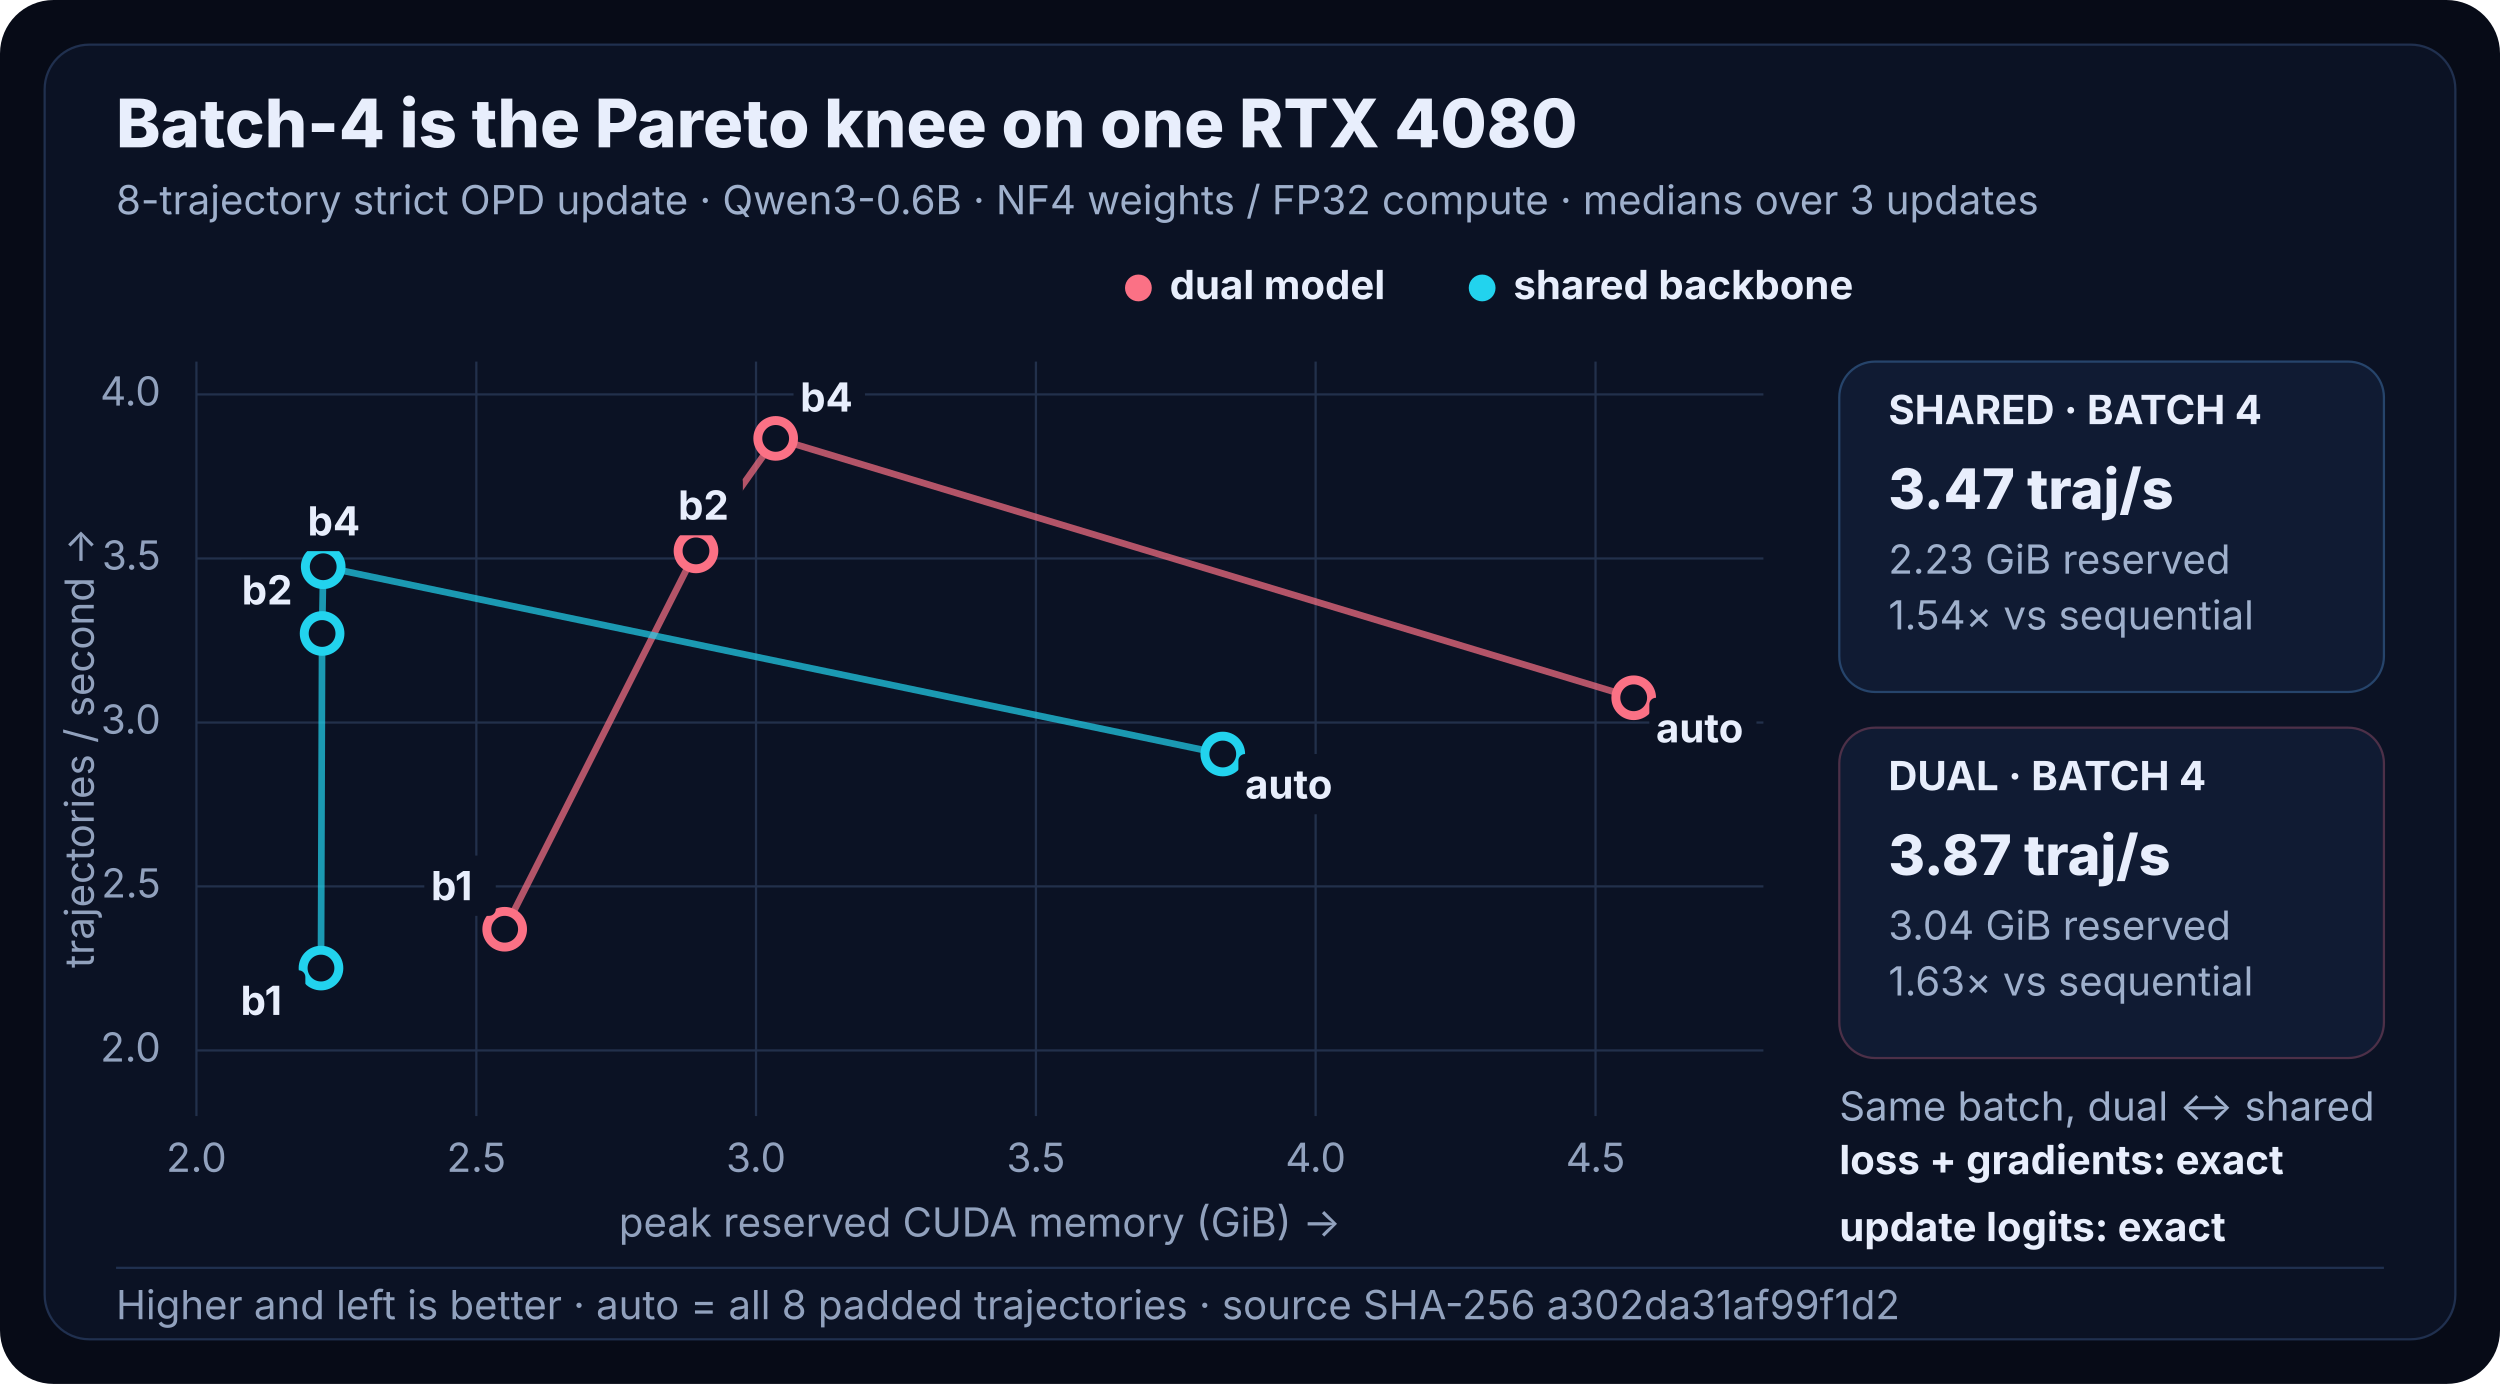
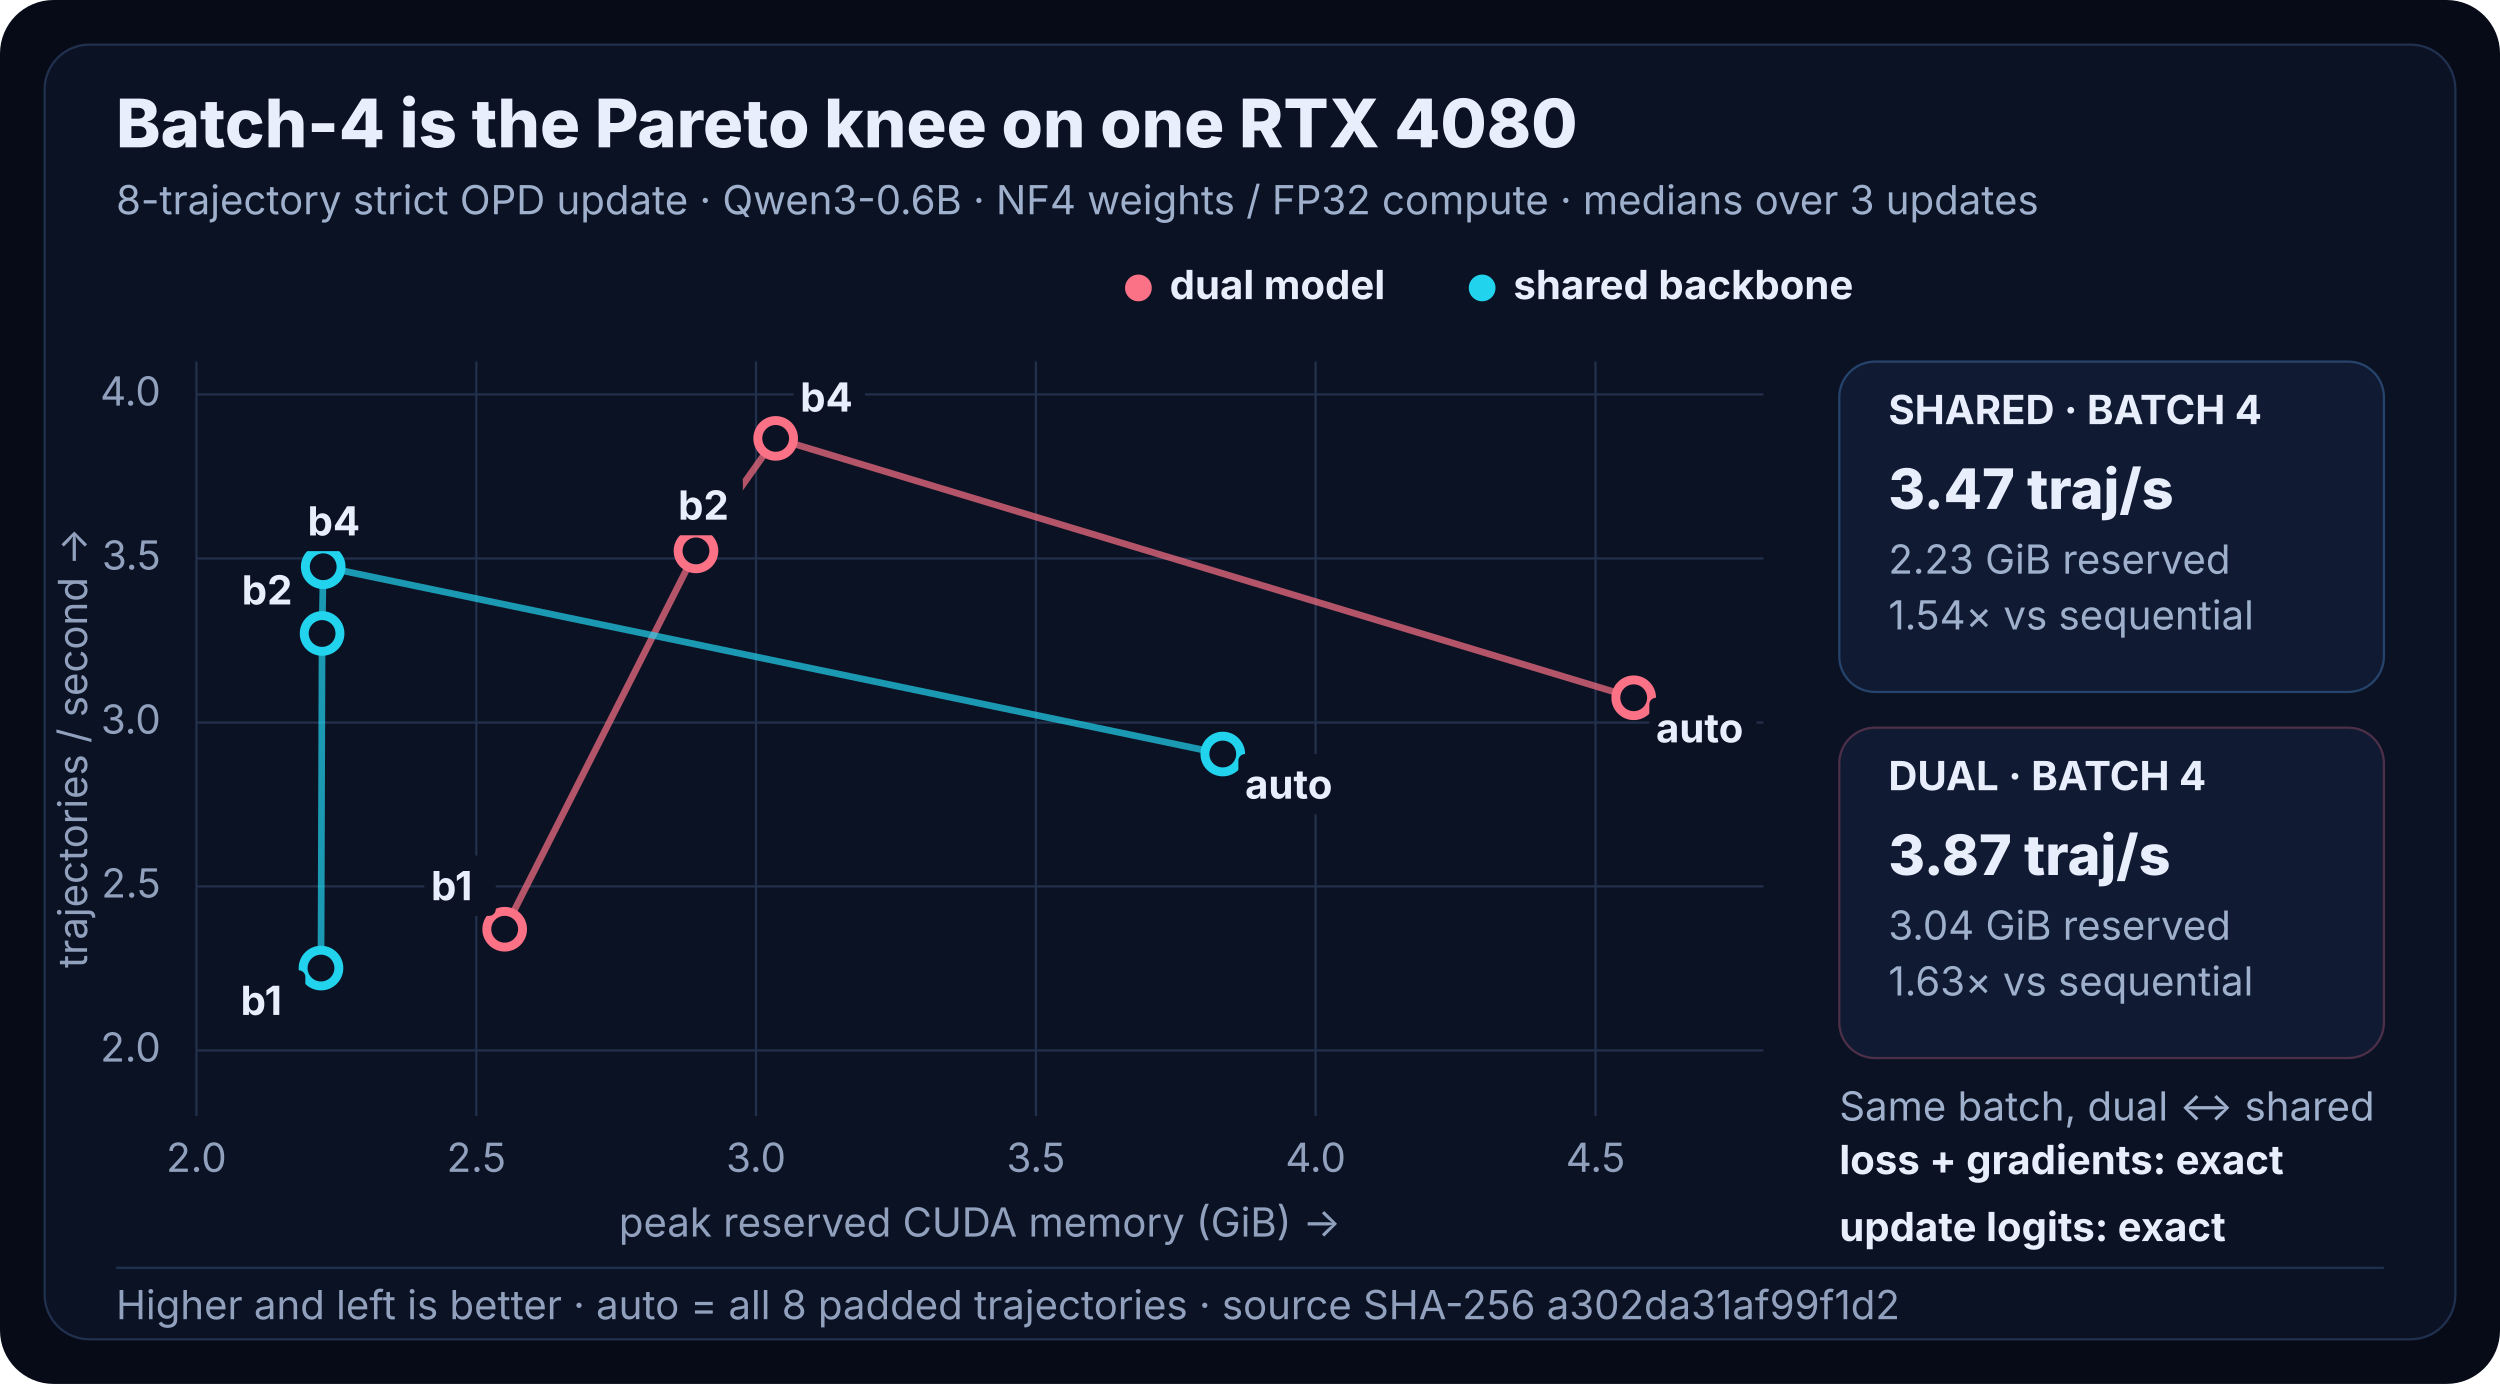
<svg xmlns="http://www.w3.org/2000/svg" width="1120" height="620" viewBox="0 0 1120 620" role="img" aria-labelledby="title desc">
  <rect width="1120" height="620" rx="24" fill="#070b17" />
  <rect x="20" y="20" width="1080" height="580" rx="20" fill="#0b1224" stroke="#20304f" />
  <style>text{font-family:Inter,'Segoe UI',sans-serif;fill:#e8eefc}.title{font-size:30px;font-weight:760}.sub{font-size:18px;fill:#9fb0cc}.axis{font-size:18px;fill:#91a1bd}.point{font-size:18px;font-weight:750}.metric{font-size:25px;font-weight:760}.small{font-size:18px;fill:#9fb0cc}.legend{font-size:18px;font-weight:650}.foot{font-size:18px;fill:#91a1bd}</style>
  <text class="title" x="52" y="66">Batch-4 is the Pareto knee on one RTX 4080</text>
  <text class="sub" x="52" y="96">8-trajectory strict OPD update · Qwen3-0.6B · NF4 weights / FP32 compute · medians over 3 updates</text>
  <circle cx="510" cy="129" r="6" fill="#fb7185" />
  <text class="legend" x="524" y="134">dual model</text>
  <circle cx="664" cy="129" r="6" fill="#22d3ee" />
  <text class="legend" x="678" y="134">shared backbone</text>
  <line x1="88.0" y1="162.0" x2="88.0" y2="500.0" stroke="#22304b" />
  <text class="axis" x="88.0" y="525" text-anchor="middle">2.0</text>
  <line x1="213.4" y1="162.0" x2="213.4" y2="500.0" stroke="#22304b" />
  <text class="axis" x="213.4" y="525" text-anchor="middle">2.5</text>
  <line x1="338.7" y1="162.0" x2="338.7" y2="500.0" stroke="#22304b" />
  <text class="axis" x="338.7" y="525" text-anchor="middle">3.0</text>
  <line x1="464.1" y1="162.0" x2="464.1" y2="500.0" stroke="#22304b" />
  <text class="axis" x="464.1" y="525" text-anchor="middle">3.5</text>
  <line x1="589.4" y1="162.0" x2="589.4" y2="500.0" stroke="#22304b" />
  <text class="axis" x="589.4" y="525" text-anchor="middle">4.0</text>
  <line x1="714.8" y1="162.0" x2="714.8" y2="500.0" stroke="#22304b" />
  <text class="axis" x="714.8" y="525" text-anchor="middle">4.5</text>
  <line x1="88.0" y1="470.6" x2="790.0" y2="470.6" stroke="#22304b" />
  <text class="axis" x="72" y="475.6" text-anchor="end">2.0</text>
  <line x1="88.0" y1="397.1" x2="790.0" y2="397.1" stroke="#22304b" />
  <text class="axis" x="72" y="402.1" text-anchor="end">2.5</text>
  <line x1="88.0" y1="323.7" x2="790.0" y2="323.7" stroke="#22304b" />
  <text class="axis" x="72" y="328.7" text-anchor="end">3.0</text>
  <line x1="88.0" y1="250.2" x2="790.0" y2="250.2" stroke="#22304b" />
  <text class="axis" x="72" y="255.2" text-anchor="end">3.5</text>
  <line x1="88.0" y1="176.7" x2="790.0" y2="176.7" stroke="#22304b" />
  <text class="axis" x="72" y="181.7" text-anchor="end">4.0</text>
  <text class="axis" x="439" y="554" text-anchor="middle">peak reserved CUDA memory (GiB) →</text>
-   <text class="axis" x="42" y="335" transform="rotate(-90 42 335)" text-anchor="middle">trajectories / second →</text>
+   <text class="axis" x="39" y="335" transform="rotate(-90 39 335)" text-anchor="middle">trajectories / second →</text>
  <polyline points="226.1,416.3 311.8,246.8 347.5,196.4 731.9,312.6" fill="none" stroke="#fb7185" stroke-width="3" stroke-linecap="round" stroke-linejoin="round" opacity="0.7" />
  <circle cx="226.1" cy="416.3" r="8" fill="#0b1224" stroke="#fb7185" stroke-width="4" />
  <rect x="190.1" y="383.3" width="32" height="27" rx="3" fill="#0b1224" />
  <text class="point" x="193.1" y="403.3" fill="#fb7185">b1</text>
  <circle cx="311.8" cy="246.8" r="8" fill="#0b1224" stroke="#fb7185" stroke-width="4" />
  <rect x="300.8" y="212.8" width="32" height="27" rx="3" fill="#0b1224" />
  <text class="point" x="303.8" y="232.8" fill="#fb7185">b2</text>
  <circle cx="347.5" cy="196.4" r="8" fill="#0b1224" stroke="#fb7185" stroke-width="4" />
  <rect x="355.5" y="164.4" width="32" height="27" rx="3" fill="#0b1224" />
  <text class="point" x="358.5" y="184.4" fill="#fb7185">b4</text>
  <circle cx="731.9" cy="312.6" r="8" fill="#0b1224" stroke="#fb7185" stroke-width="4" />
  <rect x="738.9" y="312.6" width="48" height="27" rx="3" fill="#0b1224" />
  <text class="point" x="741.9" y="332.6" fill="#fb7185">auto</text>
  <polyline points="143.8,433.7 144.3,283.8 144.8,253.9 547.8,337.8" fill="none" stroke="#22d3ee" stroke-width="3" stroke-linecap="round" stroke-linejoin="round" opacity="0.7" />
  <circle cx="143.8" cy="433.7" r="8" fill="#0b1224" stroke="#22d3ee" stroke-width="4" />
  <rect x="104.8" y="434.7" width="32" height="27" rx="3" fill="#0b1224" />
  <text class="point" x="107.8" y="454.7" fill="#22d3ee">b1</text>
  <circle cx="144.3" cy="283.8" r="8" fill="#0b1224" stroke="#22d3ee" stroke-width="4" />
  <rect x="105.3" y="250.8" width="32" height="27" rx="3" fill="#0b1224" />
  <text class="point" x="108.3" y="270.8" fill="#22d3ee">b2</text>
  <circle cx="144.8" cy="253.9" r="8" fill="#0b1224" stroke="#22d3ee" stroke-width="4" />
  <rect x="134.8" y="219.9" width="32" height="27" rx="3" fill="#0b1224" />
  <text class="point" x="137.8" y="239.9" fill="#22d3ee">b4</text>
  <circle cx="547.8" cy="337.8" r="8" fill="#0b1224" stroke="#22d3ee" stroke-width="4" />
  <rect x="554.8" y="337.8" width="48" height="27" rx="3" fill="#0b1224" />
  <text class="point" x="557.8" y="357.8" fill="#22d3ee">auto</text>
  <rect x="824" y="162" width="244" height="148" rx="16" fill="#101b33" stroke="#26446b" />
  <text class="legend" x="846" y="190" fill="#22d3ee">SHARED · BATCH 4</text>
  <text class="metric" x="846" y="228">3.47 traj/s</text>
  <text class="small" x="846" y="257">2.23 GiB reserved</text>
  <text class="small" x="846" y="282">1.54× vs sequential</text>
  <rect x="824" y="326" width="244" height="148" rx="16" fill="#101b33" stroke="#4d3048" />
  <text class="legend" x="846" y="354" fill="#fb7185">DUAL · BATCH 4</text>
  <text class="metric" x="846" y="392">3.87 traj/s</text>
  <text class="small" x="846" y="421">3.04 GiB reserved</text>
  <text class="small" x="846" y="446">1.63× vs sequential</text>
  <text class="small" x="824" y="502">Same batch, dual ↔ shared</text>
  <text class="legend" x="824" y="526">loss + gradients: exact</text>
  <text class="legend" x="824" y="556">update logits: exact</text>
  <line x1="52" y1="568" x2="1068" y2="568" stroke="#20304f" />
  <text class="foot" x="52" y="591">Higher and left is better · auto = all 8 padded trajectories · source SHA-256 a302da31af99f1d2</text>
</svg>
